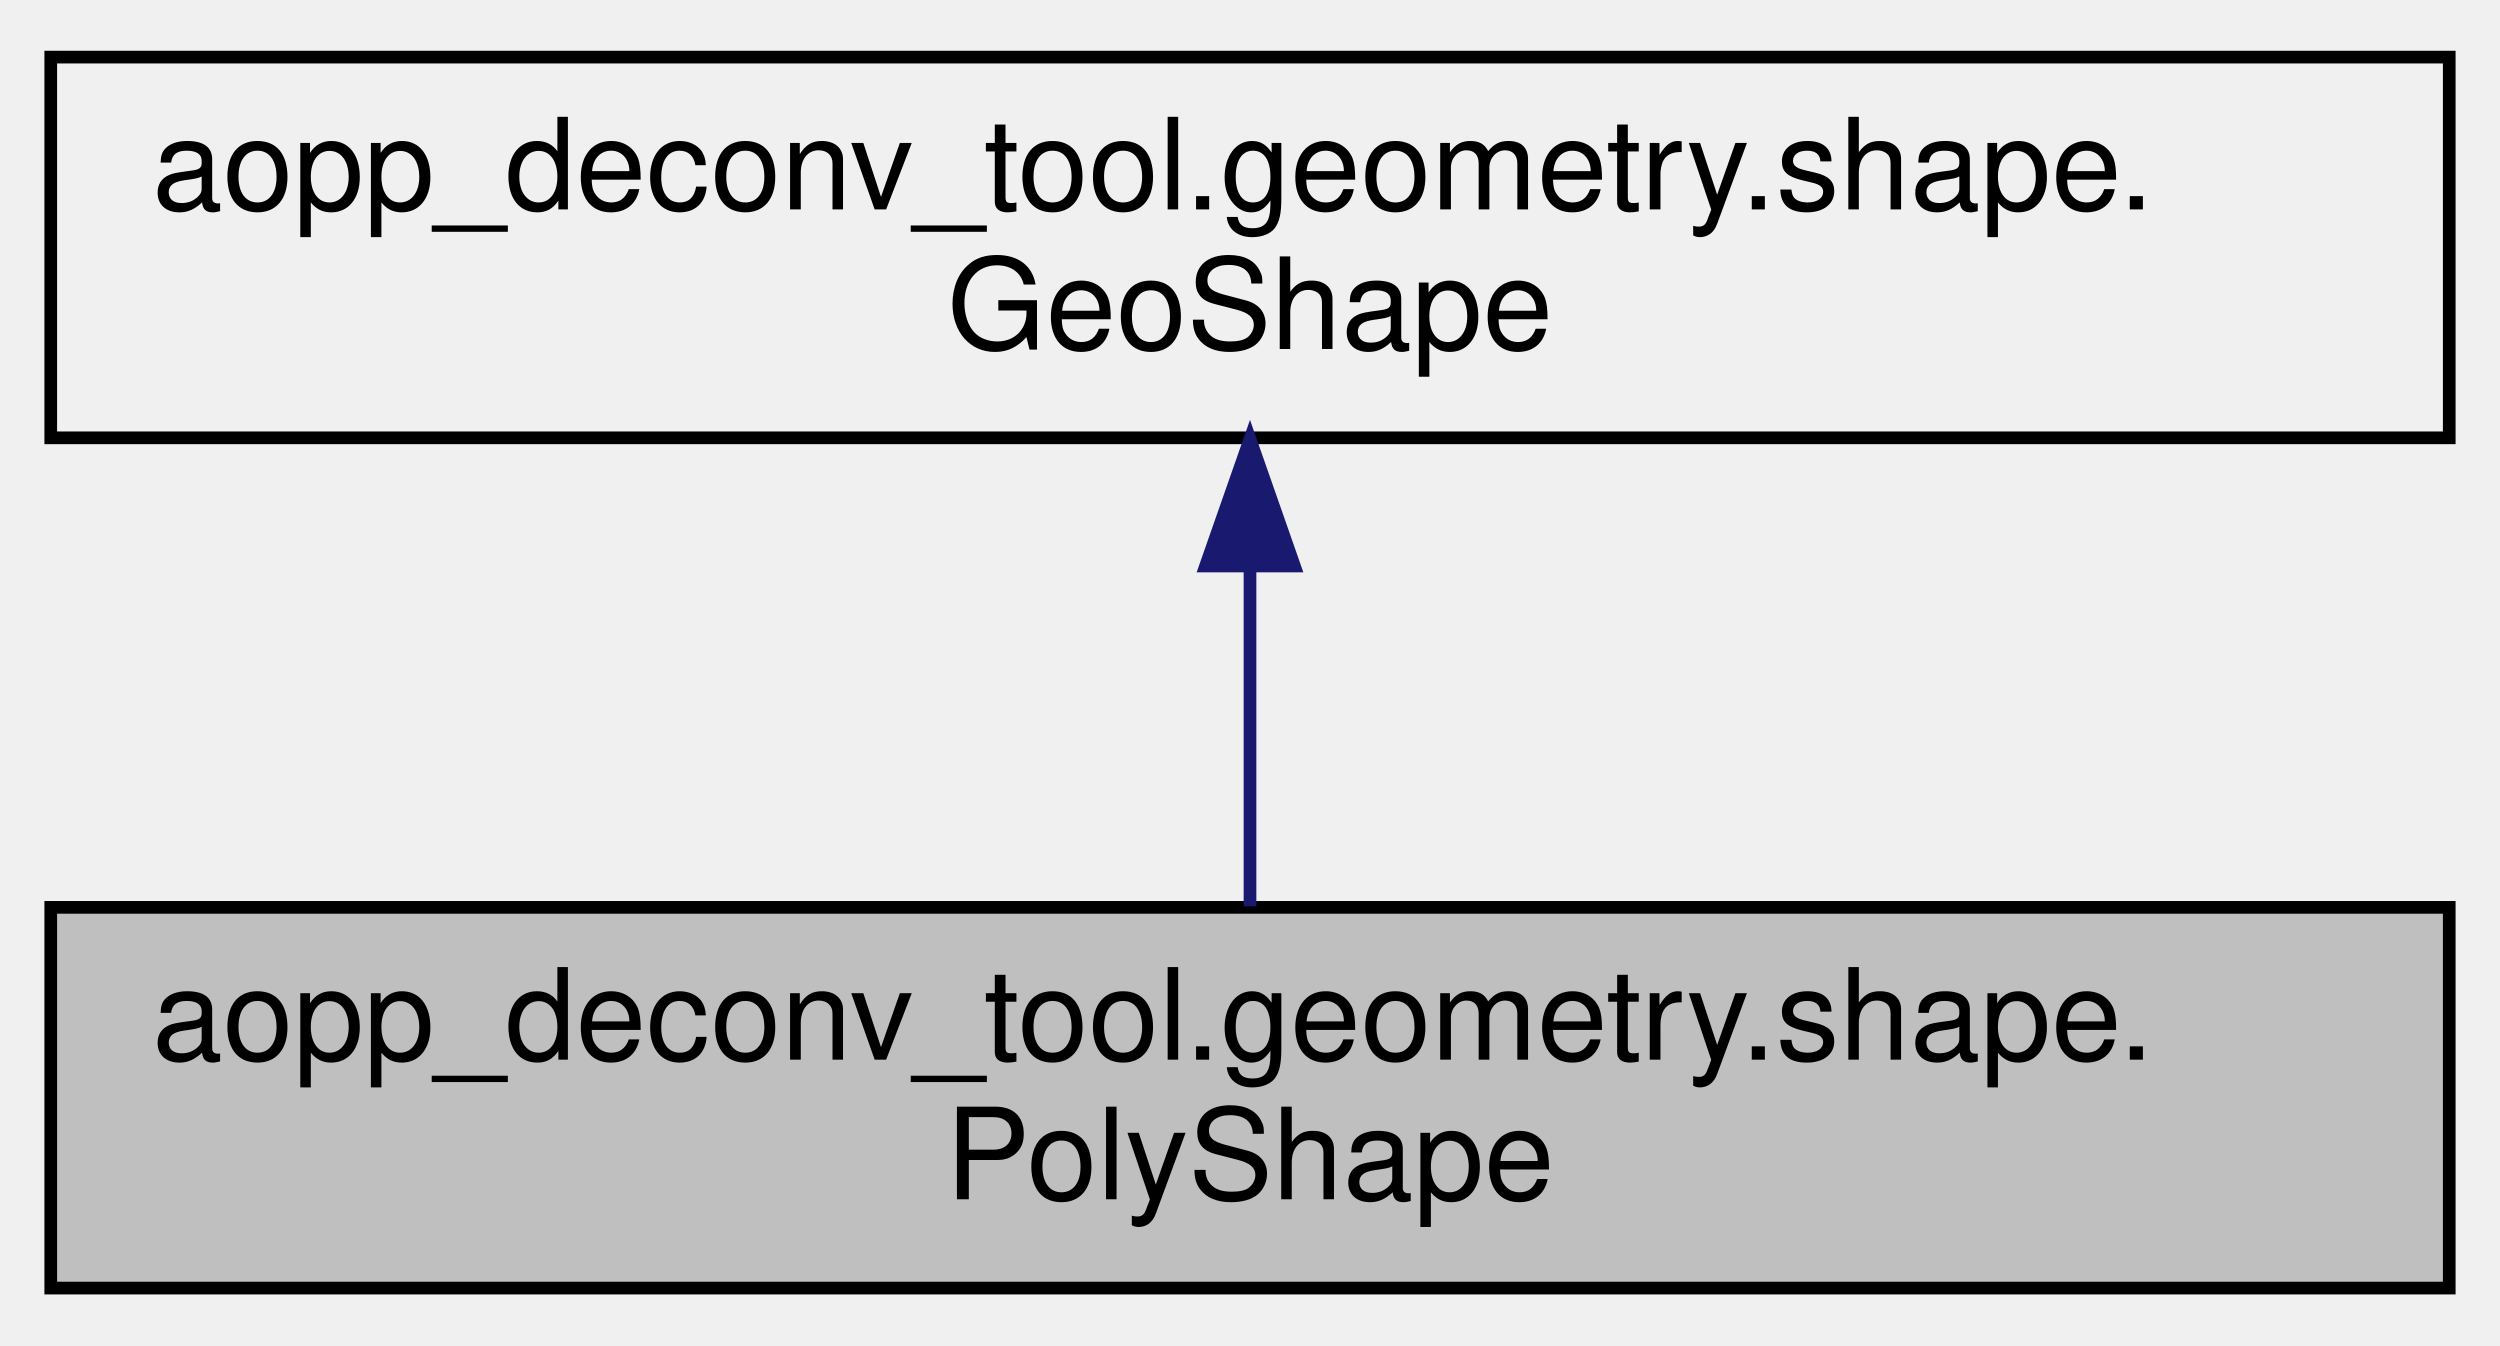
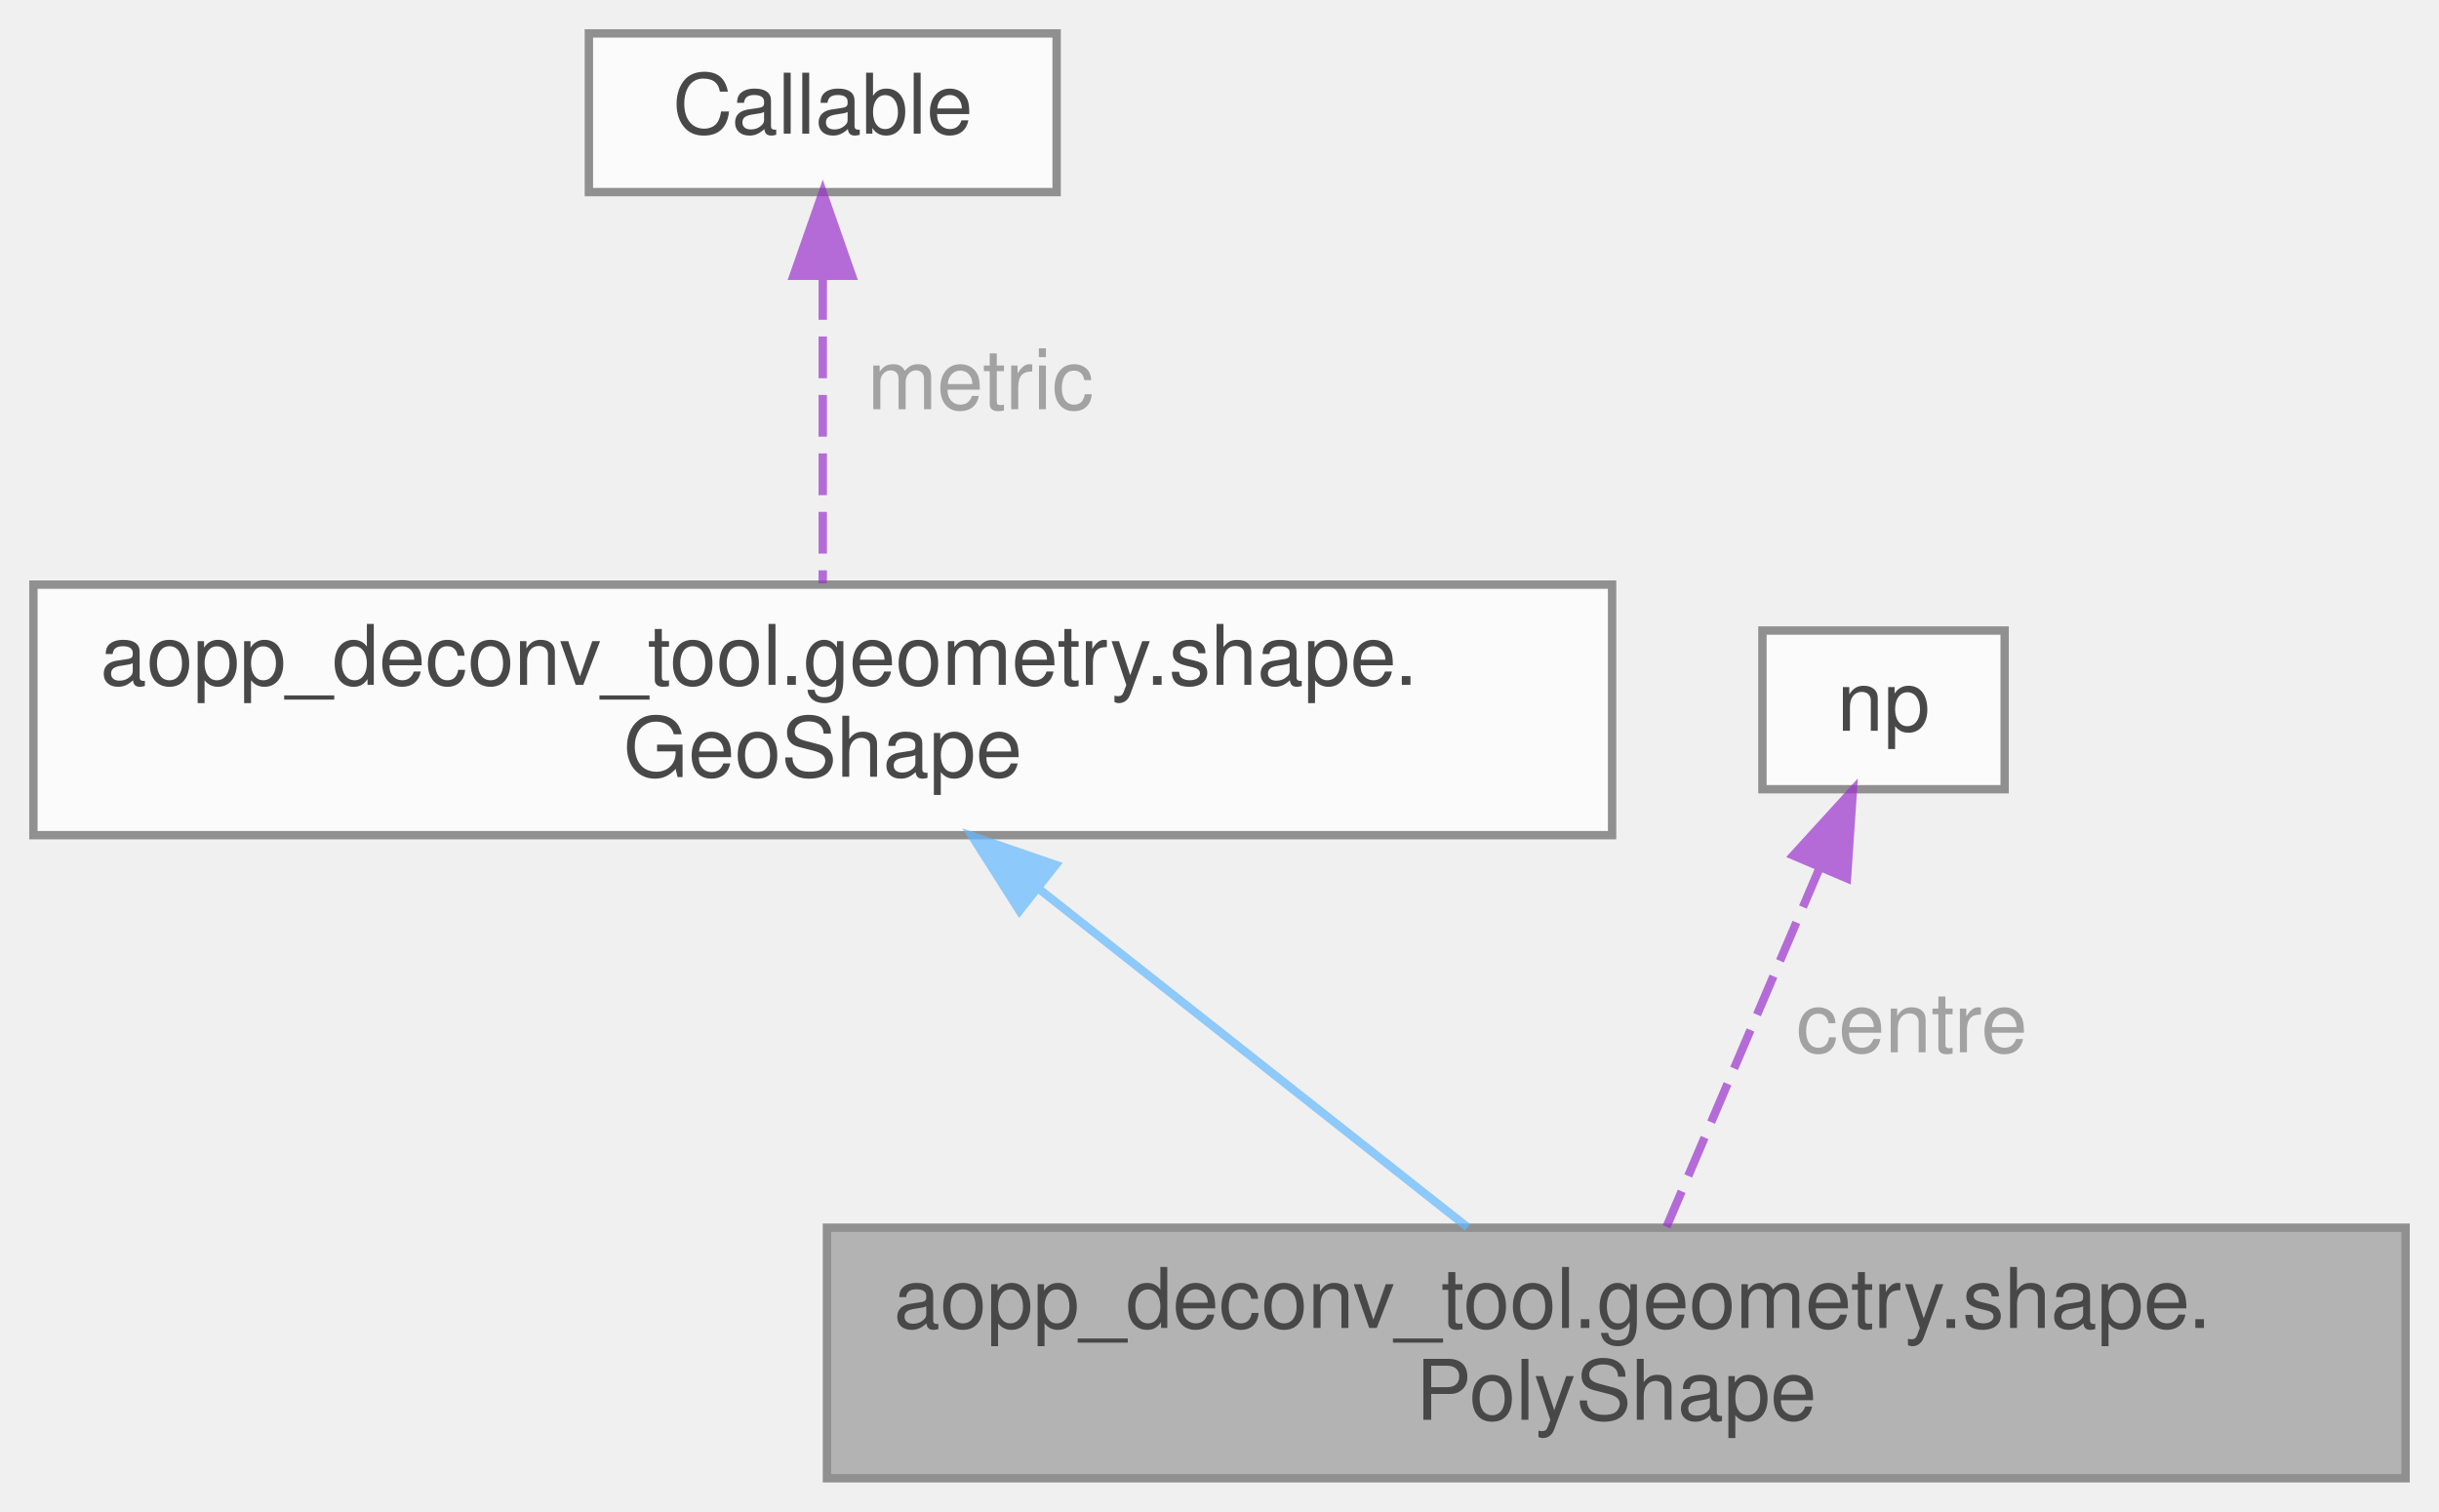
- <svg xmlns="http://www.w3.org/2000/svg" xmlns:xlink="http://www.w3.org/1999/xlink" width="197pt" height="106pt" viewBox="0.00 0.00 197.00 106.00">
-   <g id="graph0" class="graph" transform="scale(1 1) rotate(0) translate(4 102)">
-     <g id="node1" class="node">
-       <g id="a_node1">
-         <a xlink:title=" ">
-           <polygon fill="#bfbfbf" stroke="black" points="0,-0.5 0,-30.5 189,-30.5 189,-0.5 0,-0.5" />
-           <text text-anchor="start" x="8" y="-18.5" font-family="Helvetica,sans-Serif" font-size="10.00">aopp_deconv_tool.geometry.shape.</text>
-           <text text-anchor="middle" x="94.5" y="-7.5" font-family="Helvetica,sans-Serif" font-size="10.00">PolyShape</text>
-         </a>
+ <svg xmlns="http://www.w3.org/2000/svg" xmlns:xlink="http://www.w3.org/1999/xlink" width="292pt" height="181pt" viewBox="0.00 0.00 292.00 181.00">
+   <svg id="main" version="1.1" xml:space="preserve">
+     <style type="text/css">
+ .node, .edge {opacity: 0.7;}
+ .node.selected, .edge.selected {opacity: 1;}
+ .edge:hover path { stroke: red; }
+ .edge:hover polygon { stroke: red; fill: red; }
+ </style>
+     <svg id="graph" class="graph">
+       <g id="graph0" class="graph" transform="scale(1 1) rotate(0) translate(4 177)">
+         <g id="Node000001" class="node">
+           <g id="a_Node000001">
+             <a xlink:title=" ">
+               <polygon fill="#999999" stroke="#666666" points="284,-30 95,-30 95,0 284,0 284,-30" />
+               <text text-anchor="start" x="103" y="-18" font-family="Helvetica,sans-Serif" font-size="10.00">aopp_deconv_tool.geometry.shape.</text>
+               <text text-anchor="middle" x="189.5" y="-7" font-family="Helvetica,sans-Serif" font-size="10.00">PolyShape</text>
+             </a>
+           </g>
+         </g>
+         <g id="Node000002" class="node">
+           <g id="a_Node000002">
+             <a xlink:href="../../d2/dbe/classaopp__deconv__tool_1_1geometry_1_1shape_1_1GeoShape.html" target="_top" xlink:title=" ">
+               <polygon fill="white" stroke="#666666" points="189,-107 0,-107 0,-77 189,-77 189,-107" />
+               <text text-anchor="start" x="8" y="-95" font-family="Helvetica,sans-Serif" font-size="10.00">aopp_deconv_tool.geometry.shape.</text>
+               <text text-anchor="middle" x="94.5" y="-84" font-family="Helvetica,sans-Serif" font-size="10.00">GeoShape</text>
+             </a>
+           </g>
+         </g>
+         <g id="edge1_Node000001_Node000002" class="edge">
+           <g id="a_edge1_Node000001_Node000002">
+             <a xlink:title=" ">
+               <path fill="none" stroke="#63b8ff" d="M120.43,-70.53C136.71,-57.68 157.27,-41.44 171.71,-30.04" />
+               <polygon fill="#63b8ff" stroke="#63b8ff" points="118.05,-67.95 112.37,-76.89 122.39,-73.44 118.05,-67.95" />
+             </a>
+           </g>
+         </g>
+         <g id="Node000003" class="node">
+           <g id="a_Node000003">
+             <a xlink:title=" ">
+               <polygon fill="white" stroke="#666666" points="122.5,-173 66.5,-173 66.5,-154 122.5,-154 122.5,-173" />
+               <text text-anchor="middle" x="94.5" y="-161" font-family="Helvetica,sans-Serif" font-size="10.00">Callable</text>
+             </a>
+           </g>
+         </g>
+         <g id="edge2_Node000002_Node000003" class="edge">
+           <g id="a_edge2_Node000002_Node000003">
+             <a xlink:title=" ">
+               <path fill="none" stroke="#9a32cd" stroke-dasharray="5,2" d="M94.5,-143.71C94.5,-132.19 94.5,-117.68 94.5,-107.14" />
+               <polygon fill="#9a32cd" stroke="#9a32cd" points="91,-143.98 94.5,-153.98 98,-143.98 91,-143.98" />
+             </a>
+           </g>
+           <text text-anchor="middle" x="112" y="-128" font-family="Helvetica,sans-Serif" font-size="10.00" fill="grey"> metric</text>
+         </g>
+         <g id="Node000004" class="node">
+           <g id="a_Node000004">
+             <a xlink:title=" ">
+               <polygon fill="white" stroke="#666666" points="236,-101.5 207,-101.5 207,-82.5 236,-82.5 236,-101.5" />
+               <text text-anchor="middle" x="221.5" y="-89.5" font-family="Helvetica,sans-Serif" font-size="10.00">np</text>
+             </a>
+           </g>
+         </g>
+         <g id="edge3_Node000001_Node000004" class="edge">
+           <g id="a_edge3_Node000001_Node000004">
+             <a xlink:title=" ">
+               <path fill="none" stroke="#9a32cd" stroke-dasharray="5,2" d="M213.81,-72.99C208.2,-59.83 200.7,-42.25 195.52,-30.11" />
+               <polygon fill="#9a32cd" stroke="#9a32cd" points="210.69,-74.57 217.83,-82.4 217.12,-71.83 210.69,-74.57" />
+             </a>
+           </g>
+           <text text-anchor="middle" x="223.5" y="-51" font-family="Helvetica,sans-Serif" font-size="10.00" fill="grey"> centre</text>
+         </g>
      </g>
-     </g>
-     <g id="node2" class="node">
-       <g id="a_node2">
-         <a xlink:href="../../d2/dbe/classaopp__deconv__tool_1_1geometry_1_1shape_1_1GeoShape.html" target="_top" xlink:title=" ">
-           <polygon fill="none" stroke="black" points="0,-67.5 0,-97.5 189,-97.5 189,-67.5 0,-67.5" />
-           <text text-anchor="start" x="8" y="-85.5" font-family="Helvetica,sans-Serif" font-size="10.00">aopp_deconv_tool.geometry.shape.</text>
-           <text text-anchor="middle" x="94.5" y="-74.5" font-family="Helvetica,sans-Serif" font-size="10.00">GeoShape</text>
-         </a>
-       </g>
-     </g>
-     <g id="edge1" class="edge">
-       <path fill="none" stroke="midnightblue" d="M94.5,-57.11C94.5,-48.15 94.5,-38.32 94.5,-30.58" />
-       <polygon fill="midnightblue" stroke="midnightblue" points="91,-57.4 94.5,-67.4 98,-57.4 91,-57.4" />
-     </g>
-   </g>
+     </svg>
+   </svg>
+   <style type="text/css">
+ 
+ [data-mouse-over-selected='false'] { opacity: 0.7; }
+ [data-mouse-over-selected='true']  { opacity: 1.0; }
+ 
+ </style>
</svg>
